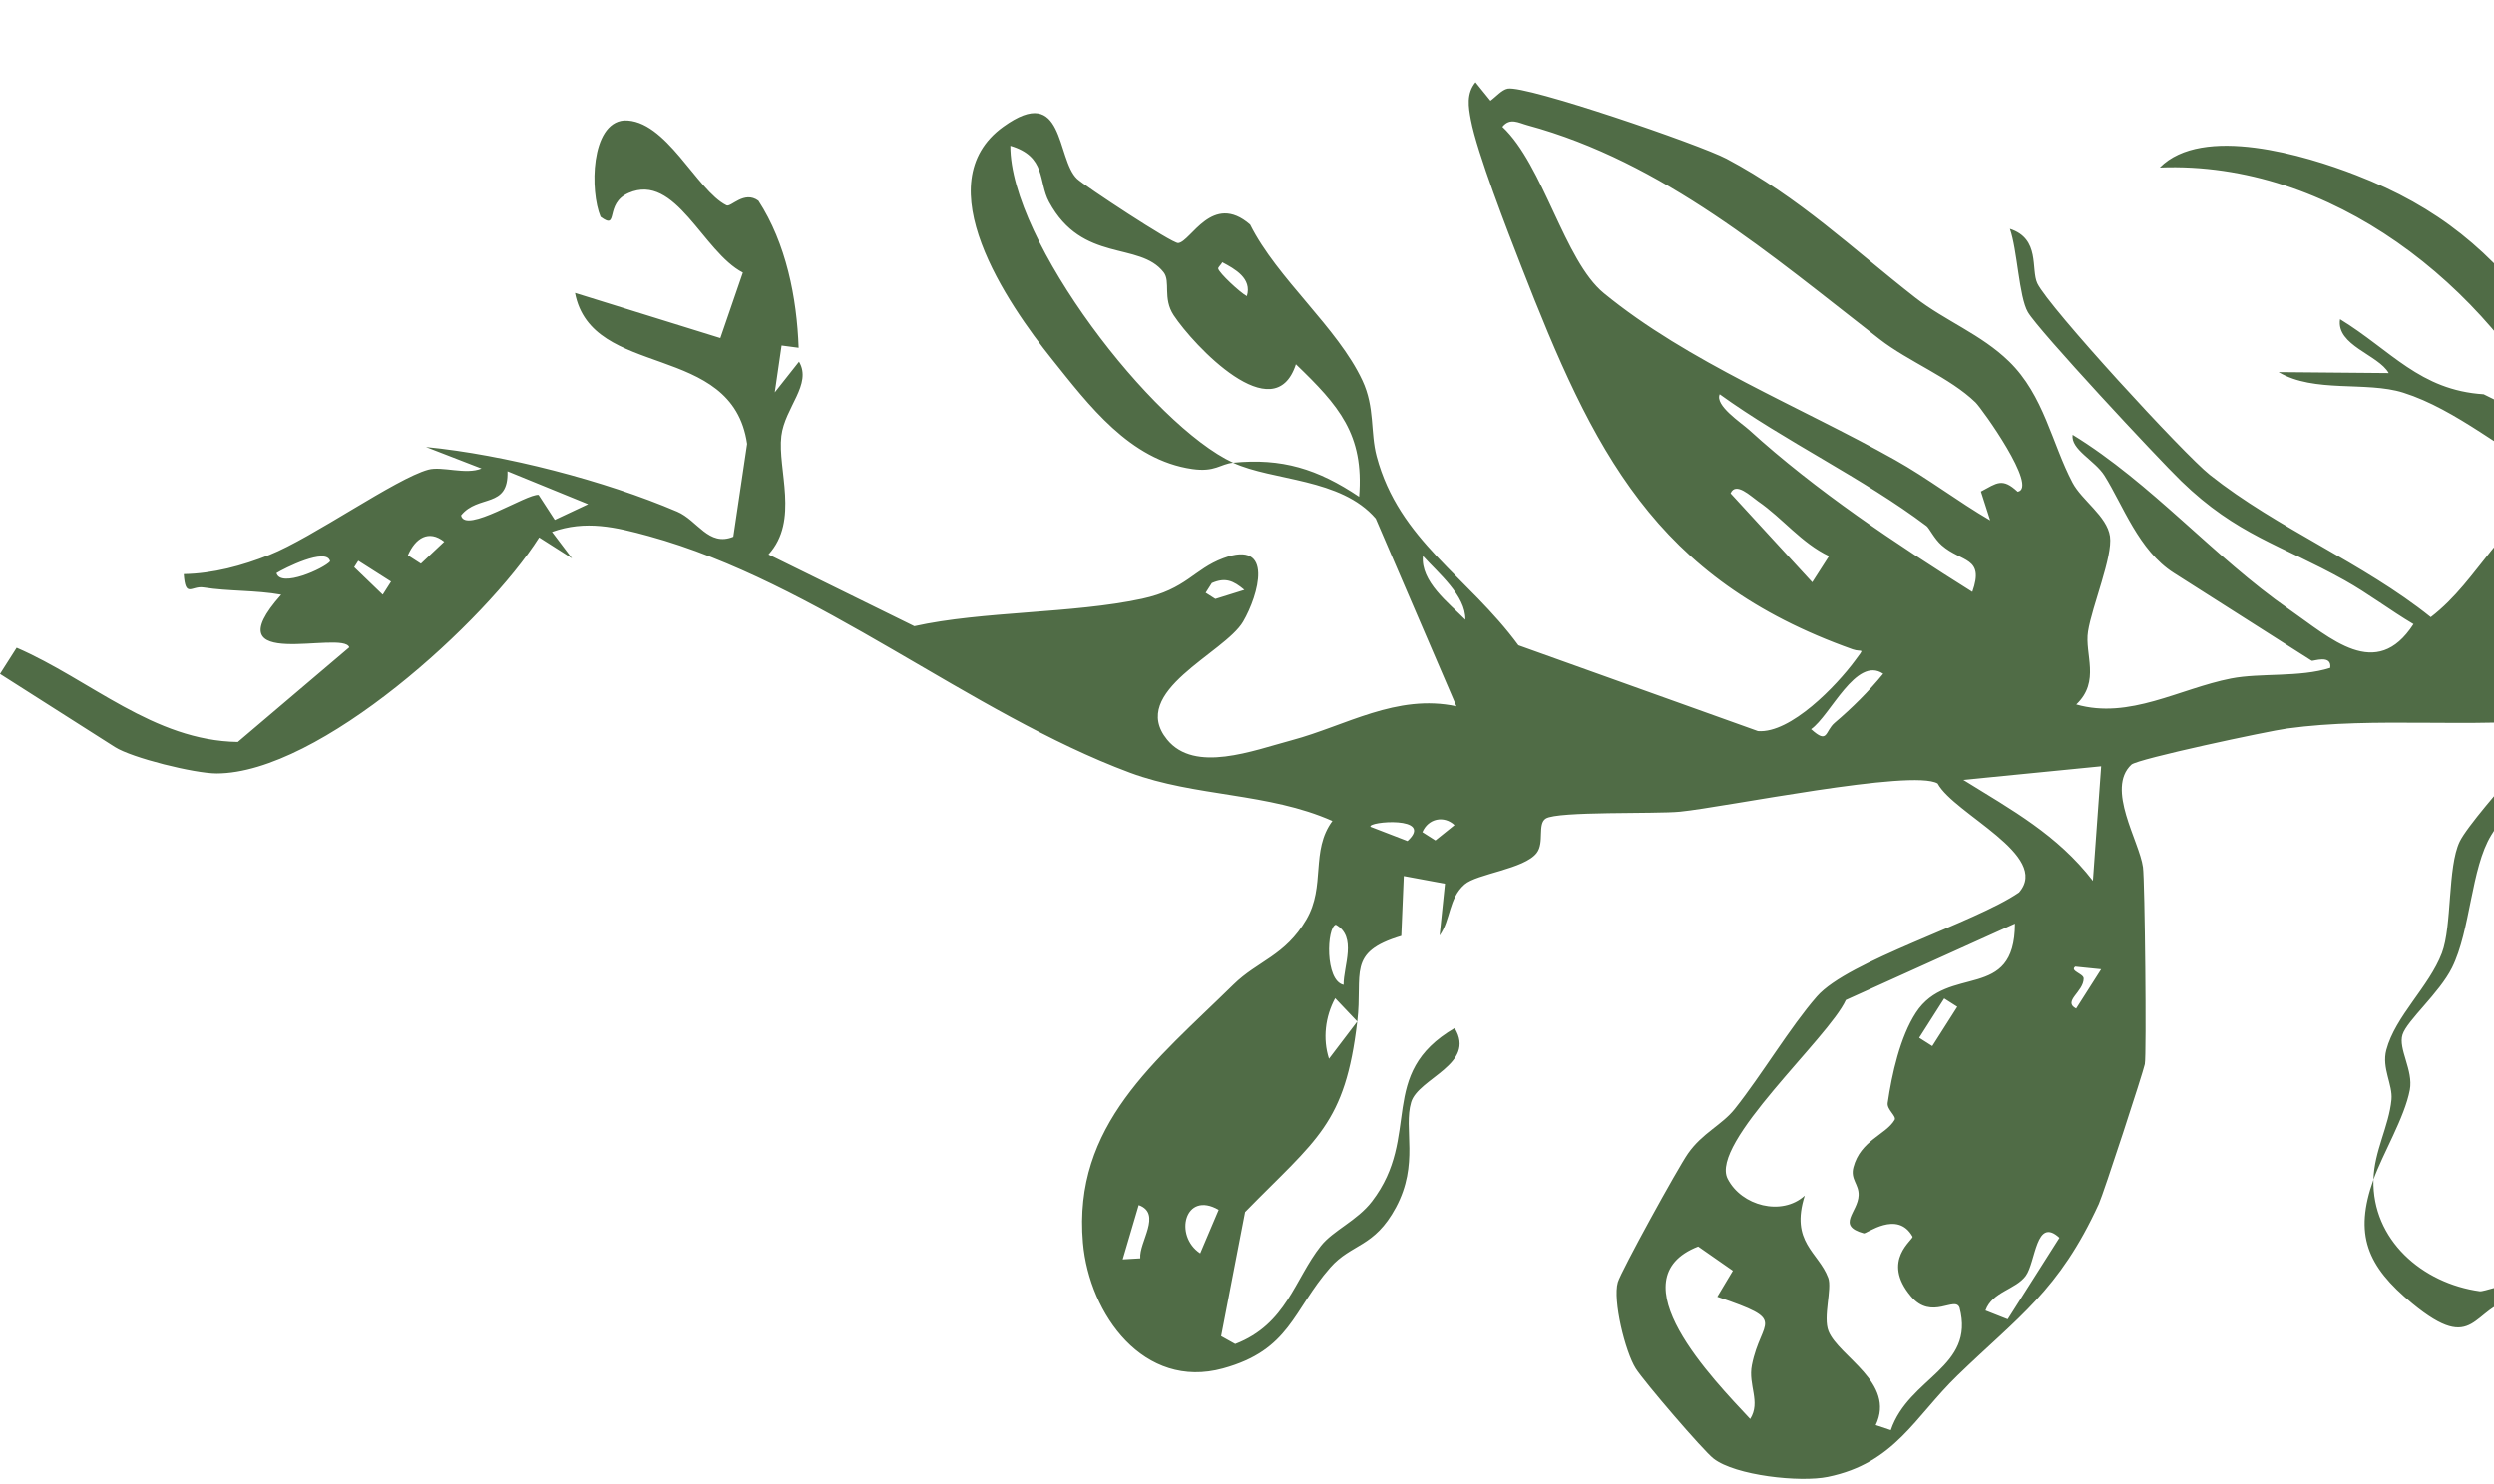
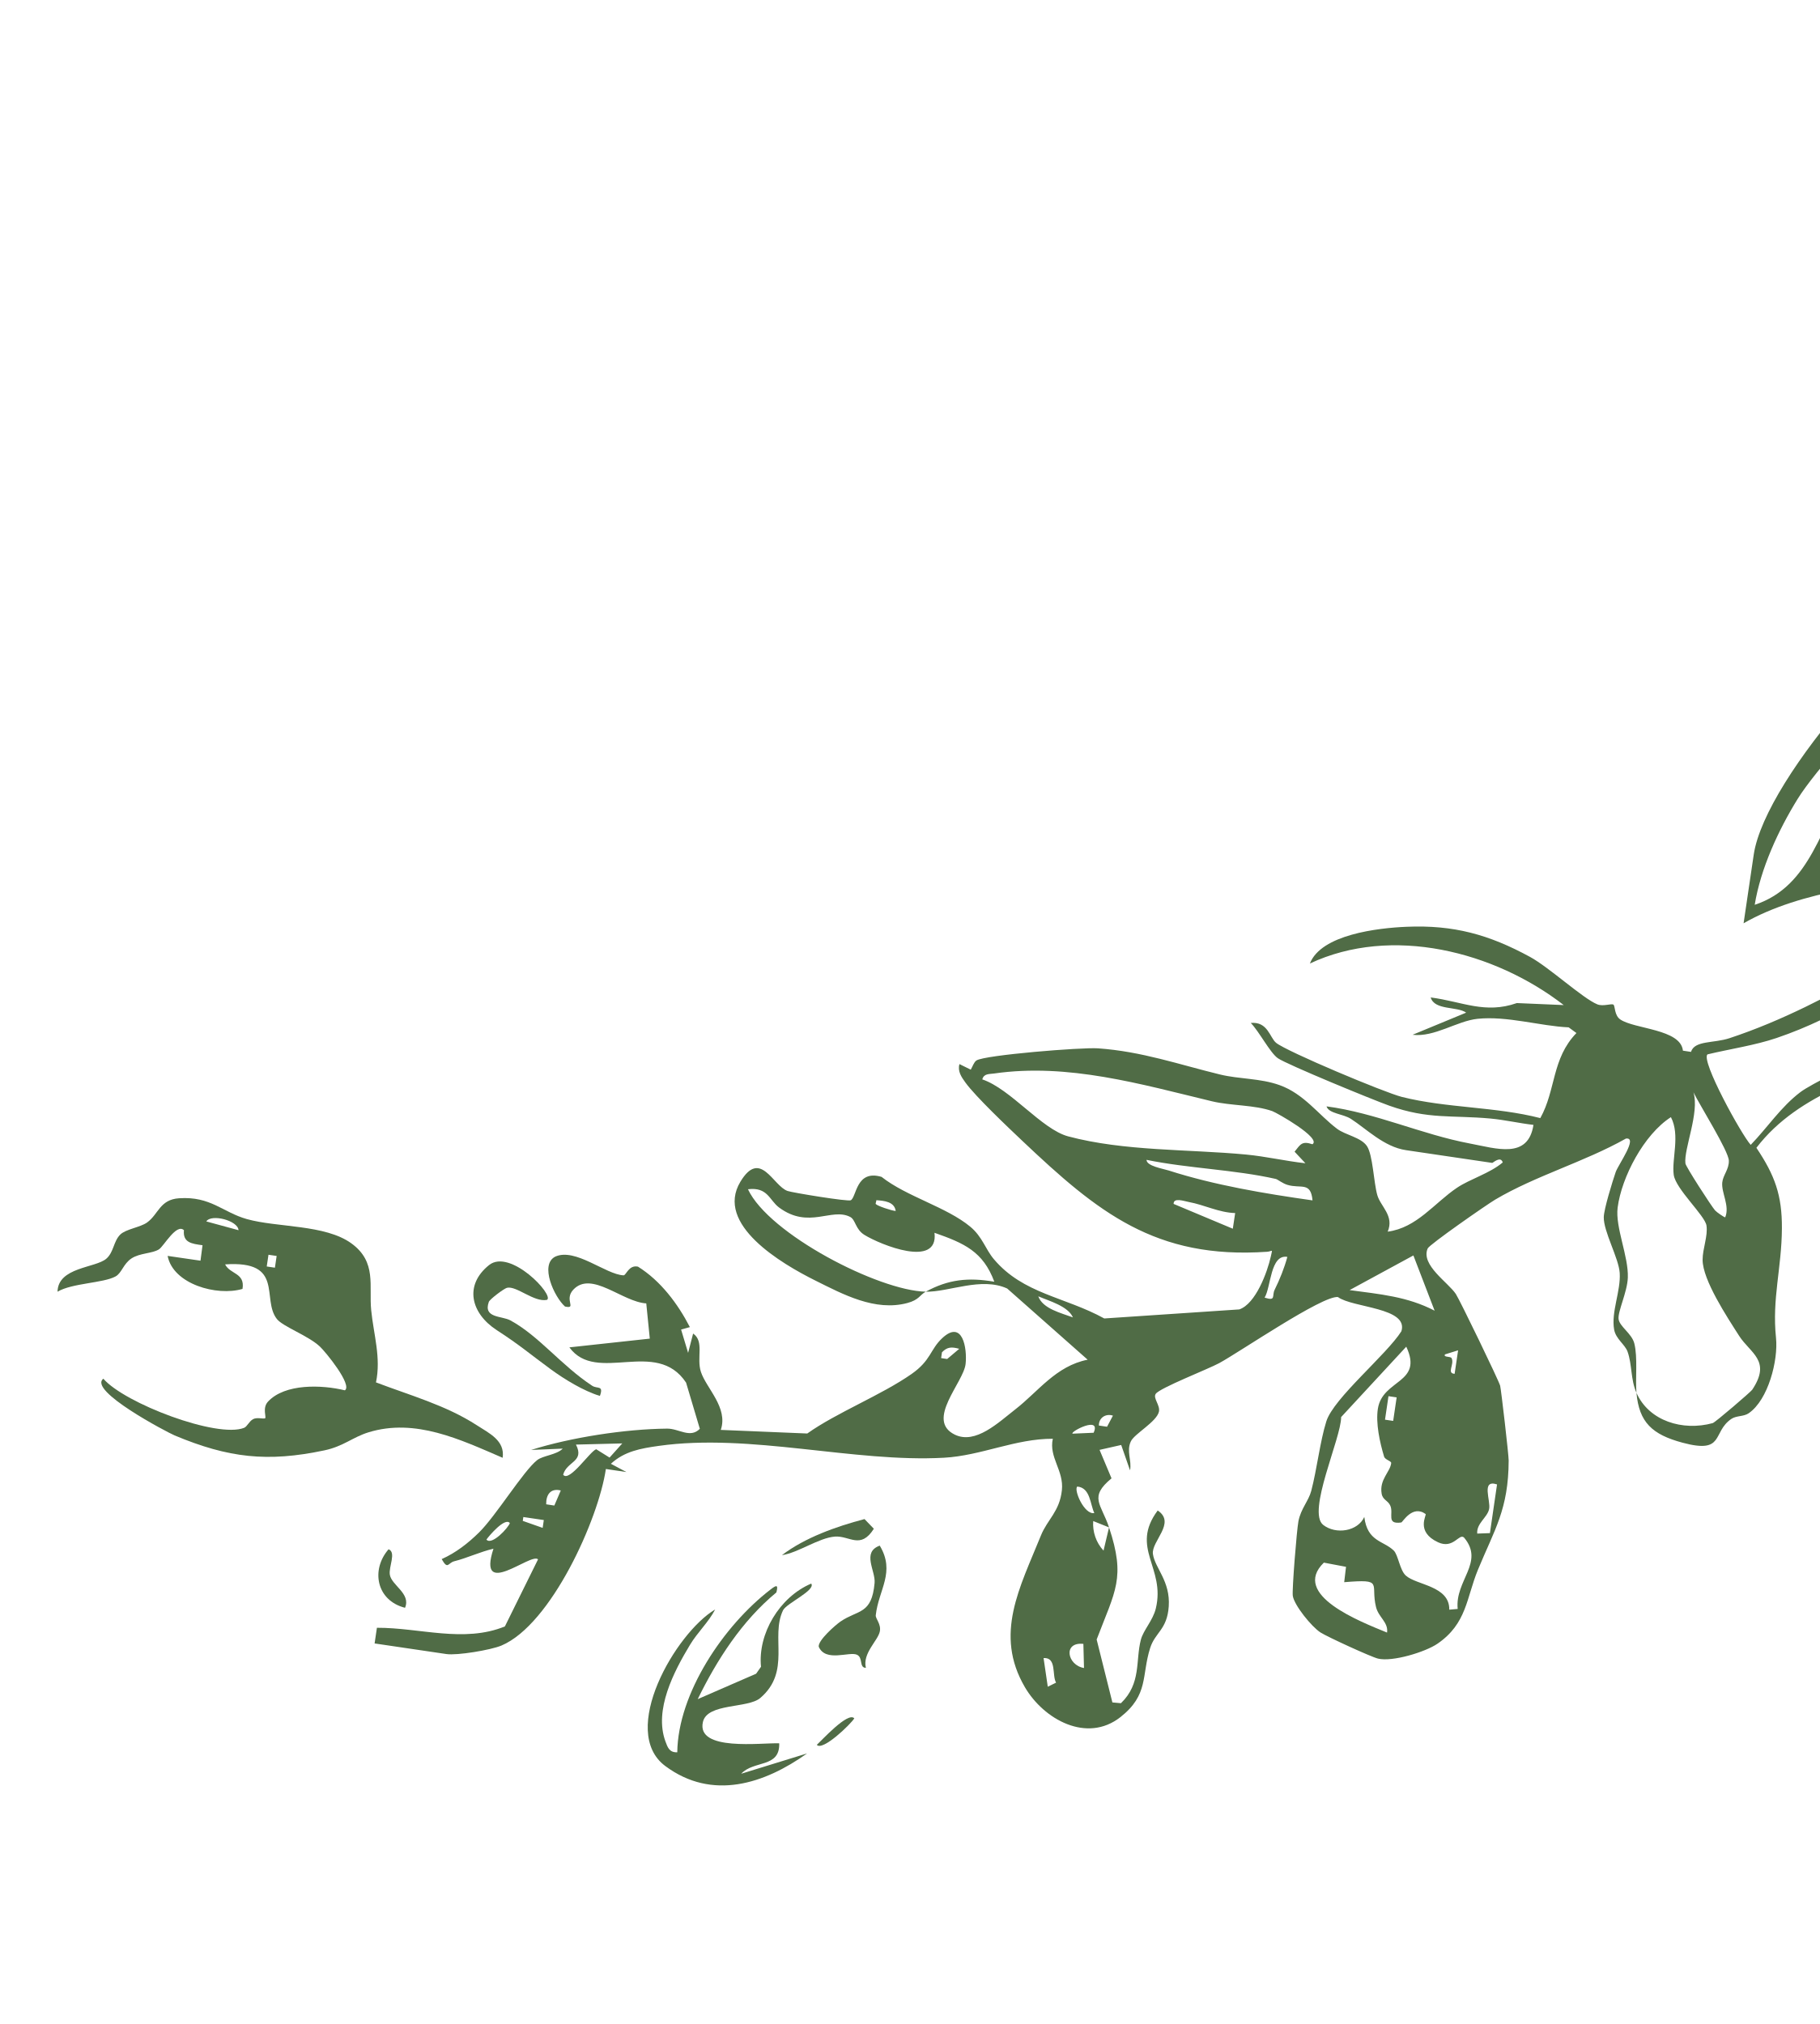
- <svg xmlns="http://www.w3.org/2000/svg" width="116" height="69" viewBox="0 0 116 69" fill="none">
-   <path d="M63.128 47.517C62.565 52.311 61.252 52.976 57.91 56.39L56.796 62.164L57.451 62.529C59.844 61.604 60.21 59.508 61.435 57.965C62.009 57.243 63.124 56.793 63.813 55.893C66.153 52.842 63.998 49.97 67.658 47.831C68.687 49.515 65.967 50.156 65.633 51.278C65.263 52.516 66.019 54.14 64.924 56.18C63.917 58.054 62.862 57.846 61.871 58.974C60.128 60.956 60.007 62.812 56.881 63.666C53.218 64.67 50.665 61.177 50.371 57.82C49.893 52.34 53.73 49.381 57.37 45.806C58.496 44.699 59.768 44.476 60.757 42.784C61.672 41.222 60.94 39.599 61.971 38.195C58.989 36.87 55.595 37.08 52.555 35.948C45.122 33.183 38.009 27.094 30.177 24.942C28.635 24.52 27.241 24.186 25.675 24.746L26.605 25.977L25.077 25.004C22.604 28.902 14.839 35.981 10.076 35.984C9.037 35.984 6.137 35.261 5.346 34.757L-0 31.353L0.775 30.135C4.205 31.623 7.14 34.462 11.063 34.518L16.246 30.117C15.965 29.283 9.801 31.349 13.079 27.669C11.902 27.456 10.64 27.518 9.463 27.332C8.903 27.244 8.627 27.852 8.546 26.711C9.918 26.685 11.26 26.322 12.537 25.814C14.523 25.026 18.403 22.268 19.918 21.852C20.561 21.677 21.664 22.102 22.397 21.798L19.813 20.797C23.462 21.151 28.127 22.363 31.499 23.804C32.449 24.211 32.958 25.446 34.109 24.97L34.75 20.654C34.062 15.872 27.523 17.672 26.744 13.629L33.506 15.729L34.553 12.682C32.691 11.723 31.424 8.019 29.239 8.978C28.089 9.483 28.808 10.738 27.933 10.088C27.434 8.902 27.466 5.731 29.026 5.605C30.979 5.544 32.396 8.864 33.793 9.555C33.998 9.658 34.611 8.85 35.276 9.341C36.561 11.32 37.064 13.84 37.147 16.181L36.353 16.076L36.036 18.257L37.164 16.829C37.785 17.882 36.502 18.958 36.342 20.286C36.154 21.836 37.191 24.215 35.744 25.796L42.527 29.133C45.683 28.43 49.902 28.551 53.118 27.858C55.186 27.411 55.515 26.486 56.895 25.971C59.28 25.079 58.534 27.698 57.818 28.921C56.957 30.394 52.465 32.172 54.284 34.407C55.569 35.985 58.28 34.919 60.089 34.436C62.579 33.77 64.962 32.263 67.74 32.859L63.986 24.125C62.361 22.233 59.192 22.383 57.352 21.529C59.614 21.303 61.287 21.816 63.214 23.111C63.45 20.209 62.268 18.868 60.273 16.949C59.264 20.057 55.511 16.058 54.59 14.667C54.066 13.874 54.461 13.102 54.123 12.668C52.995 11.219 50.344 12.264 48.794 9.395C48.285 8.452 48.677 7.28 46.992 6.782C46.974 11.226 53.618 19.794 57.353 21.528C56.752 21.588 56.518 21.976 55.45 21.822C52.545 21.401 50.644 18.854 48.926 16.708C46.88 14.15 43 8.537 46.666 5.896C49.527 3.836 49.119 7.398 50.099 8.321C50.439 8.64 54.525 11.339 54.802 11.309C55.395 11.244 56.385 8.923 58.145 10.45C59.403 12.969 62.214 15.233 63.368 17.708C63.956 18.967 63.728 20.105 64.029 21.233C65.075 25.15 68.278 26.823 70.624 30.021L81.764 34.012C83.287 34.131 85.423 31.899 86.284 30.729C86.757 30.087 86.607 30.364 86.168 30.209C76.932 26.921 74.098 20.955 70.762 12.4C70.127 10.773 68.705 7.12 68.413 5.578C68.299 4.978 68.197 4.348 68.629 3.828L69.324 4.687C69.567 4.515 69.85 4.178 70.124 4.125C70.99 3.959 79.068 6.73 80.301 7.384C83.708 9.191 86.149 11.555 89.085 13.848C90.465 14.924 92.144 15.552 93.442 16.815C95.069 18.397 95.438 20.638 96.394 22.454C96.832 23.285 98 24.011 98.137 24.953C98.273 25.896 97.302 28.203 97.117 29.376C96.947 30.438 97.706 31.695 96.57 32.774C99.045 33.482 101.369 32.038 103.772 31.566C105.142 31.298 106.953 31.526 108.383 31.072C108.473 30.428 107.576 30.774 107.522 30.741L101.106 26.655C99.472 25.615 98.742 23.494 97.881 22.127C97.435 21.418 96.308 20.919 96.4 20.23C100.088 22.493 102.946 25.898 106.472 28.351C108.404 29.695 110.524 31.717 112.256 29.037C111.172 28.395 110.154 27.615 109.052 26.998C106.079 25.339 104.049 24.901 101.452 22.384C100.371 21.337 94.814 15.373 94.321 14.524C93.903 13.805 93.831 11.617 93.483 10.648C94.911 11.108 94.452 12.537 94.761 13.185C95.289 14.29 101.576 21.135 102.78 22.091C105.948 24.607 109.89 26.171 113.059 28.713C115.38 26.93 116.206 24.18 119.157 22.925L118.749 22.18C116.518 21.075 114.265 19.054 111.779 18.27C110.056 17.727 107.633 18.3 105.982 17.314L111.104 17.359C110.634 16.508 108.646 16.072 108.841 14.852C111.209 16.3 112.551 18.156 115.52 18.345L119.196 20.159C115.665 13.252 108.43 7.479 100.456 7.793C102.444 5.788 107.216 7.226 109.579 8.144C113.422 9.634 115.873 11.681 118.315 14.978C119.452 16.514 120.967 20.269 121.908 21.276C122.297 21.694 123.103 21.676 123.191 21.878C123.269 22.057 122.854 22.793 123.177 23.338C123.957 24.656 127.652 26.248 127.011 28.128L127.61 28.513C128.339 27.676 129.737 28.607 131.204 28.729C141.043 29.549 150.09 26.969 159.699 27.146C161.55 27.18 163.528 27.11 165.077 28.347C160.625 30.03 155.545 28.576 150.938 29.03C145.309 29.586 140.953 30.817 134.974 30.367C132.995 30.22 130.808 29.634 128.833 29.299C128.054 29.591 128.524 37.14 128.882 38.326C130.865 37.482 132.732 36.232 134.848 35.693C137.073 35.126 151.147 34.717 153.346 35.143C156.429 35.742 159.477 37.55 162.943 37.025C165.626 36.619 168.821 35.07 171.649 34.805C171.984 31.594 174.919 29.527 170.485 28.483C163.687 26.883 161.351 25.915 154.907 23.29C149.56 21.112 142.421 18.972 136.666 19.692L140.068 14.348C143.912 8.311 162.145 -0.397 169.403 0.014C174.972 0.329 184.47 6.121 188.832 9.573C189.951 10.46 190.469 11.627 191.358 12.423C193.315 14.176 195.364 15.887 197.409 17.537C197.87 17.674 201.184 16.837 201.947 16.64C205.188 15.803 207.832 14.864 211.091 14.12L216.329 12.927C216.899 14.238 215.552 14.289 214.941 14.922C212.855 17.074 212.808 17.108 209.858 18.014C207.201 18.829 206.846 18.392 204.713 18.355C204.404 18.35 198.9 19.354 198.656 19.545C197.623 20.358 197.689 21.986 196.801 22.896L187.034 30.96L187.268 32.6C183.136 30.695 184.266 35.318 183.418 37.259C182.309 39.794 179.8 42.001 180.259 45.297C183.034 44.569 186.088 44.235 188.383 42.325C189.171 42.261 186.996 46.433 186.674 47.05C186.317 47.736 185.615 48.142 185.331 48.687C184.749 49.803 183.96 53.077 183.204 53.822C183.127 53.898 182.375 54.139 182.387 53.745C182.915 52.353 181.729 52.806 181.469 52.133C180.866 50.568 183.198 46.646 180.283 46.609L179.545 47.424C178.299 41.127 182.073 36.198 183.55 30.282C181.623 28.552 179.305 27.278 176.68 26.937L176.302 27.1C176.022 27.643 176.037 28.527 175.73 28.995C175.072 29.999 174.138 28.949 175.334 31.729C172.346 34.314 174.289 34.963 174.846 37.324C175.423 39.773 172.893 41.797 172.145 43.687C171.861 44.403 172.206 45.307 172.039 46.073C171.745 47.426 171.259 48.756 170.965 50.111C170.11 48.84 171.039 47.55 171.234 46.252C171.351 45.478 171.102 44.566 171.268 43.883C172.001 40.876 175.182 37.714 172.053 34.929C168.458 37.067 163.693 38.391 159.45 37.832C156.819 37.484 154.07 36.269 151.689 35.951C150.112 35.742 148.64 36.495 147.104 36.563C141.08 36.828 134.809 35.615 129.227 38.769C129.664 41.699 129.493 43.607 128.233 46.342C126.711 49.646 124.786 51.812 123.628 55.229C122.973 57.162 120.671 60.103 118.597 60.524C118.059 60.633 117.527 60.274 116.993 60.385C114.931 60.813 115.173 63.084 112.202 60.645C110.076 58.901 109.489 57.425 110.394 54.884C110.328 57.669 112.647 59.708 115.352 60.077C115.582 60.108 119.572 58.824 119.765 58.699C122.428 56.966 120.991 55.606 120.755 53.767C120.502 51.787 119.94 47.848 120.698 46.176C121.123 45.239 122.036 44.388 122.303 43.46C122.555 42.581 121.217 39.353 121.594 38.111C122.016 36.715 123.618 35.052 123.544 33.222C120.736 33.709 117.336 36.465 115.873 38.854C114.927 40.396 114.915 43.286 114.046 45.025C113.458 46.206 111.956 47.475 111.746 48.136C111.535 48.797 112.257 49.791 112.086 50.705C111.845 51.991 110.818 53.691 110.395 54.882C110.426 53.558 111.116 52.397 111.233 51.157C111.299 50.459 110.769 49.697 110.993 48.849C111.412 47.27 112.982 45.903 113.576 44.343C114.055 43.082 113.836 40.342 114.404 39.157C114.727 38.484 116.445 36.505 117.049 35.846C117.536 35.314 120.212 33.716 119.133 33.42C114.931 33.903 110.537 33.326 106.385 33.892C105.496 34.013 99.42 35.308 99.135 35.574C97.934 36.691 99.507 39.136 99.672 40.347C99.759 40.989 99.844 49.056 99.758 49.506C99.686 49.875 97.839 55.532 97.62 56.011C95.764 60.058 93.881 61.248 91.048 63.991C89.056 65.918 88.133 68.073 85.015 68.712C83.73 68.977 80.714 68.653 79.697 67.859C79.207 67.478 76.46 64.27 76.081 63.668C75.587 62.885 75.003 60.49 75.247 59.657C75.4 59.136 78.036 54.346 78.509 53.668C79.183 52.703 80.083 52.348 80.686 51.591C81.945 50.008 83.258 47.79 84.506 46.361C85.966 44.689 91.835 42.949 93.909 41.52C95.403 39.805 90.896 37.876 90.122 36.451C88.944 35.765 80.224 37.558 78.136 37.764C77.011 37.875 72.465 37.734 71.9 38.081C71.493 38.333 71.848 39.199 71.474 39.685C70.896 40.438 68.688 40.648 68.119 41.149C67.365 41.814 67.489 42.774 66.958 43.527L67.208 41.113L65.292 40.758L65.176 43.542C62.618 44.31 63.392 45.278 63.128 47.524L62.1 46.442C61.638 47.291 61.513 48.333 61.812 49.257L63.128 47.524L63.128 47.517ZM52.219 58.592L53.037 58.544C52.971 57.782 54.065 56.464 52.964 56.066L52.22 58.59L52.219 58.592ZM56.682 56.287C55.108 55.377 54.583 57.494 55.823 58.312L56.682 56.287ZM12.861 26.664C13.046 27.369 15.078 26.448 15.356 26.116C15.201 25.439 13.187 26.457 12.861 26.664ZM16.474 26.389L17.801 27.668L18.188 27.059L16.664 26.089L16.474 26.389ZM80.598 59.12L78.984 57.994C75.106 59.505 79.7 64.19 81.403 66.017C81.907 65.215 81.296 64.454 81.482 63.511C81.912 61.338 83.217 61.471 79.874 60.331L80.597 59.122L80.598 59.12ZM18.971 25.835L19.576 26.225L20.662 25.202C19.942 24.632 19.322 25.029 18.971 25.835ZM87.242 66.302L87.945 66.537C88.782 64.072 91.878 63.628 91.144 60.841C90.932 60.276 89.85 61.452 88.887 60.317C87.461 58.638 89.031 57.663 88.956 57.531C88.252 56.278 86.81 57.416 86.689 57.381C85.378 57.017 86.422 56.404 86.447 55.608C86.465 55.088 86.056 54.876 86.205 54.308C86.537 53.048 87.713 52.8 88.123 52.102C88.225 51.928 87.756 51.623 87.801 51.31C87.993 49.978 88.381 48.236 89.113 47.114C90.609 44.821 93.713 46.639 93.718 42.971L85.854 46.524C85.065 48.276 79.511 53.187 80.355 54.843C80.999 56.106 82.873 56.593 83.941 55.625C83.25 57.802 84.584 58.251 85.031 59.449C85.221 59.959 84.778 61.275 85.049 61.937C85.53 63.12 88.184 64.326 87.242 66.305L87.242 66.302ZM21.444 23.977C21.631 24.86 24.507 22.958 25.05 23.025L25.804 24.186L27.355 23.457L23.604 21.926C23.664 23.681 22.237 22.984 21.444 23.979L21.444 23.977ZM62.129 43.021C61.706 43.132 61.61 45.623 62.491 45.819C62.484 44.942 63.133 43.579 62.129 43.021ZM92.348 60.971L93.382 61.379L95.787 57.587C94.687 56.575 94.691 58.715 94.222 59.357C93.753 59.999 92.663 60.094 92.349 60.97L92.348 60.971ZM63.743 38.466L65.464 39.13C66.748 37.952 63.581 38.217 63.743 38.466ZM66.158 38.717L66.763 39.102L67.652 38.388C67.16 37.929 66.427 38.078 66.157 38.716L66.158 38.717ZM56.076 27.578L56.528 27.866L57.877 27.445C57.361 27.013 56.993 26.853 56.364 27.128L56.077 27.58L56.076 27.578ZM89.265 48.281L89.874 48.668L91.037 46.84L90.429 46.453L89.265 48.281ZM96.914 45.519C96.916 46.15 95.921 46.588 96.564 46.922L97.728 45.094L96.523 44.971C96.255 45.174 96.911 45.3 96.913 45.52L96.914 45.519ZM66.181 25.866C66.065 27.06 67.389 28.06 68.156 28.832C68.187 27.721 66.877 26.641 66.181 25.866ZM84.237 33.924C85.035 34.647 84.868 34.023 85.336 33.625C86.135 32.946 86.931 32.159 87.591 31.345C86.331 30.497 85.134 33.301 84.235 33.923L84.237 33.924ZM91.319 36.285C93.595 37.696 95.69 38.839 97.344 40.981L97.728 35.651L91.319 36.285ZM56.661 12.501C56.716 12.714 57.664 13.601 57.992 13.778C58.244 12.953 57.435 12.513 56.851 12.203C56.804 12.31 56.645 12.435 56.661 12.501ZM80.49 22.952L84.29 27.09L85.069 25.874C83.779 25.259 82.921 24.116 81.769 23.322C81.439 23.094 80.731 22.392 80.491 22.951L80.49 22.952ZM89.608 24.473C86.665 22.25 83.001 20.523 79.985 18.345C79.749 18.863 80.978 19.663 81.358 20.007C84.467 22.838 88.179 25.304 91.735 27.539C92.314 25.897 91.241 26.182 90.313 25.37C89.968 25.069 89.734 24.568 89.608 24.473ZM69.879 5.9C71.793 7.692 72.751 12.126 74.598 13.641C78.525 16.859 83.735 18.922 88.138 21.397C89.659 22.251 91.064 23.333 92.566 24.21L92.136 22.868C92.884 22.472 93.124 22.21 93.845 22.878C94.822 22.703 92.185 19.016 91.887 18.725C90.692 17.565 88.771 16.829 87.423 15.781C82.406 11.887 77.365 7.539 71.04 5.825C70.629 5.714 70.234 5.46 69.879 5.9ZM123.56 42.514C123.617 42.712 124.054 43.462 124.113 43.44C124.924 42.646 124.716 41.269 125.187 40.448C125.526 39.858 126.234 39.596 126.539 38.864C126.882 38.043 126.295 33.216 126.285 31.951C126.019 33.856 123.364 36.312 122.958 37.574C122.867 37.854 123.42 42.019 123.56 42.514ZM157.898 5.459C155.008 6.321 148.127 9.551 145.682 11.27C142.96 13.184 140.091 15.75 138.253 18.548C143.552 18.996 146.505 14.15 150.507 11.745C151.614 11.079 158.995 8.243 160.171 8.026C161.175 7.84 162.408 7.933 163.538 7.832C163.897 7.801 164.65 7.385 164.648 8.103C163.442 8.454 162.079 8.544 160.907 8.969C155.715 10.851 152.019 13.62 148.12 17.518C147.889 17.749 147.239 18.087 147.54 18.448C149.035 18.3 151.419 19.322 152.8 19.097C157.266 18.364 164.194 11.025 167.626 10.878C168.593 10.836 169.522 11.456 170.531 10.994C170.889 10.431 167.244 8.175 169.073 6.85L171.856 6.899C172.271 6.416 171.348 6.138 170.994 5.972C167.123 4.148 161.919 4.262 157.897 5.461L157.898 5.459ZM155.25 19.495C158.021 20.817 159.994 19.756 162.677 19.264C163.307 19.148 163.871 19.558 164.345 19.418C166.296 18.843 169.411 14.554 172.133 15.221C172.936 14.072 170.733 13.447 171.964 12.119C171.565 11.714 171.429 11.881 171.014 11.972C168.708 12.48 161.841 16.006 159.338 17.252C157.961 17.937 156.673 18.88 155.25 19.495ZM161.223 21.58C161.918 22.851 163.156 22.759 164.118 23.41C164.882 23.927 165.345 24.69 166.356 25.289C168.538 26.581 171.32 26.72 173.609 27.75C174.577 26.773 172.659 26.711 172.24 25.828L173.137 24.455C169.976 21.635 173.663 23.168 175.003 22.825C175.675 22.653 176.154 21.957 176.898 21.909C176.409 20.957 175.454 20.308 176.437 19.266C179.627 20.001 183.051 22.942 183.113 17.701C184.568 17.049 185.897 18.557 186.393 19.816C186.672 20.522 187.919 24.119 188.016 24.695C188.197 25.776 187.49 27.356 188.527 28.255C189.159 28.801 189.085 28.238 189.485 27.863C191.777 25.721 192.267 25.298 191.625 22.189C191.538 21.771 190.978 21.467 190.885 21.046C190.512 19.317 190.752 15.524 188.476 14.969C187.911 15.382 186.052 15.382 185.827 15.49C185.465 15.663 183.393 17.291 183.079 17.394C180.724 18.171 173.884 16.132 171.322 16.893C169.939 17.304 168.296 18.933 166.947 19.631C165.151 20.56 163.116 20.942 161.222 21.583L161.223 21.58ZM179.438 23.318C179.289 24.871 177.699 24.739 177.193 26.176L181.138 27.397L181.542 26.355L182.523 26.558L182.905 25.958C181.949 24.556 180.949 24.011 179.436 23.317L179.438 23.318ZM175.167 11.405C175.613 12.569 176.301 13.581 176.462 14.94L179.258 14.832C177.207 13.189 178.726 12.601 178.727 12.219C178.729 11.896 177.342 10.353 177.787 9.38L176.886 9.12L174.79 10.451C175.241 10.685 175.065 11.14 175.167 11.405Z" fill="#506C46" />
+ <svg xmlns="http://www.w3.org/2000/svg" width="382" height="425" viewBox="0 0 382 425" fill="none">
+   <path d="M232.868 320.709C236.403 331.342 234.192 333.963 230.273 344.262L233.577 357.476L235.372 357.64C239.689 353.471 238.406 348.711 239.553 344.318C240.09 342.264 242.083 340.282 242.696 337.745C244.783 329.14 237.21 325.078 243.092 317.173C247.017 319.773 241.704 323.647 242.089 326.322C242.511 329.277 245.779 332.003 245.411 337.32C245.072 342.207 242.556 342.746 241.509 346.045C239.666 351.84 241.247 355.868 235.257 360.566C228.239 366.077 219.179 361.074 215.198 354.262C208.703 343.145 214.156 333.347 218.567 322.433C219.93 319.054 222.491 317.405 222.973 312.918C223.422 308.776 220.207 306.029 221.067 302.112C213.225 302.079 206.007 305.667 198.228 306.095C179.215 307.147 157.594 300.891 138.317 303.608C134.524 304.144 131.141 304.732 128.271 307.365L131.531 309.099L127.219 308.462C125.683 318.978 115.733 341.107 105.312 345.525C103.037 346.487 95.975 347.649 93.741 347.319L78.658 345.09L79.144 341.801C88.129 341.763 97.374 345.035 106.015 341.518L112.978 327.431C111.534 325.931 100.102 336.002 103.615 325.2C100.827 325.842 98.128 327.142 95.368 327.839C94.055 328.172 94.056 329.711 92.744 327.38C95.721 326.053 98.296 324.043 100.585 321.788C104.147 318.287 109.895 308.874 112.797 306.592C114.028 305.627 116.866 305.502 118.167 304.181L111.517 304.463C119.854 301.829 131.267 300.066 140.078 299.981C142.562 299.96 144.903 302.094 146.95 300.022L144.061 290.324C137.799 280.873 125.28 290.727 119.556 282.92L136.442 281.085L135.702 273.686C130.675 273.39 124.219 266.748 120.391 270.795C118.376 272.926 121.198 274.907 118.637 274.347C116.365 272.308 113.283 265.587 116.571 263.876C120.783 261.939 127.186 267.629 130.929 267.794C131.48 267.821 132.019 265.548 133.961 265.97C138.741 268.953 142.347 273.803 144.858 278.665L143.015 279.181L144.49 284.075L145.539 280.018C147.944 281.664 146.208 285.122 147.178 288.073C148.308 291.516 152.943 295.574 151.348 300.251L169.508 301.007C175.716 296.599 185.067 292.947 191.416 288.505C195.496 285.646 195.296 283.39 197.805 281.025C202.137 276.934 203.108 283.149 202.757 286.394C202.338 290.3 194.278 298.212 200.479 301.241C204.859 303.381 209.731 298.62 213.209 295.925C217.996 292.214 221.714 286.826 228.385 285.51L211.485 270.561C206.05 268.076 199.264 271.327 194.388 271.231C199.112 268.657 203.283 268.19 208.787 269.138C206.42 262.797 202.499 261.062 196.224 258.862C197.109 266.354 184.919 261.395 181.521 259.311C179.586 258.123 179.682 256.13 178.511 255.527C174.601 253.516 169.841 258.176 163.597 253.559C161.543 252.042 161.236 249.205 157.054 249.717C161.433 259.109 184.491 271.029 194.388 271.227C193.133 271.91 193.006 272.945 190.516 273.61C183.742 275.413 177.049 271.802 171.156 268.865C164.135 265.365 150.065 257.117 155.461 248.149C159.672 241.152 162.321 249.045 165.384 250.083C166.446 250.443 178.069 252.35 178.645 252.03C179.879 251.344 179.738 245.53 185.107 247.12C190.363 251.27 198.765 253.444 203.752 257.596C206.29 259.708 206.922 262.319 208.705 264.42C214.888 271.714 223.559 272.278 231.872 276.85L260.219 274.951C263.669 273.791 266.124 267.104 266.845 263.837C267.242 262.045 267.188 262.766 266.075 262.846C242.594 264.466 230.46 254.505 214.654 239.546C211.646 236.702 204.902 230.313 202.73 227.331C201.884 226.169 201.035 224.935 201.463 223.438L203.837 224.607C204.197 224.019 204.482 223.045 205.03 222.679C206.76 221.526 227.19 219.89 230.539 220.128C239.792 220.783 247.483 223.509 256.189 225.626C260.277 226.618 264.575 226.389 268.673 227.85C273.804 229.68 276.84 234.066 280.74 237.012C282.523 238.359 285.801 238.81 287.037 240.671C288.274 242.532 288.443 248.3 289.202 250.946C289.888 253.345 292.799 255.293 291.386 258.622C297.505 257.823 301.155 252.623 305.944 249.401C308.674 247.566 312.865 246.368 315.542 244.086C315.098 242.646 313.48 244.207 313.329 244.185L295.227 241.51C290.618 240.829 286.91 237.03 283.667 234.944C281.985 233.861 279.026 233.854 278.539 232.315C288.86 233.671 298.5 238.207 308.656 240.117C314.22 241.163 320.868 243.465 321.994 236.206C318.983 235.854 315.981 235.153 312.956 234.871C304.8 234.125 299.922 235.082 291.738 232.178C288.33 230.97 270.24 223.537 268.318 222.203C266.687 221.072 264.355 216.524 262.631 214.801C266.212 214.449 266.629 217.888 267.95 218.969C270.202 220.811 290.765 229.428 294.351 230.329C303.786 232.702 313.967 232.351 323.43 234.778C326.735 228.866 325.807 222.299 331.017 216.917L329.383 215.723C323.403 215.459 316.463 213.282 310.243 213.932C305.933 214.383 301.202 217.837 296.609 217.284L307.862 212.635C305.987 211.275 301.203 212.195 300.416 209.443C307.038 210.304 311.821 212.976 318.504 210.624L328.351 211.046C313.758 199.744 292.185 194.267 275.05 202.318C277.406 196.244 289.278 194.857 295.36 194.605C305.251 194.19 312.651 196.237 321.272 200.93C325.288 203.118 332.335 209.636 335.397 210.89C336.664 211.41 338.41 210.627 338.804 210.972C339.151 211.276 338.975 213.215 340.224 214.065C343.242 216.122 352.91 216.058 353.377 220.618L355.07 220.876C355.832 218.434 359.818 219.103 363.148 218.001C385.495 210.615 402.725 196.793 423.927 188.263C428.012 186.62 432.27 184.639 436.89 185.815C428.821 193.49 416.259 195.129 406.631 200.355C394.866 206.742 386.559 213.374 373.028 217.964C368.551 219.487 363.182 220.279 358.527 221.4C357.113 222.738 365.649 238.23 367.611 240.4C371.111 236.781 373.954 232.416 378.047 229.319C382.353 226.059 412.743 212.158 417.977 211.021C425.32 209.429 433.787 210.419 440.849 206.099C446.318 202.758 451.767 196.531 457.692 193.35C455.232 186.265 459.6 179.186 448.859 181.09C432.393 184.012 426.317 184.134 409.607 184.566C395.741 184.925 377.992 187.024 366.114 193.875L368.246 179.449C370.655 163.15 401.892 127.887 418.183 122.03C430.682 117.536 457.225 120.957 470.202 124.198C473.533 125.032 475.826 127.015 478.564 127.871C484.59 129.757 490.774 131.467 496.889 133.054C498.033 132.915 504.454 128.079 505.928 126.956C512.189 122.189 517.038 117.758 523.43 113.17L533.706 105.8C536.257 108.037 533.36 109.392 532.652 111.295C530.228 117.767 530.158 117.883 524.603 122.527C519.601 126.708 518.389 126.116 513.685 128.014C513.006 128.289 501.959 135.507 501.615 136.135C500.163 138.808 501.925 142.18 500.889 144.924L487.534 170.986L489.677 174.228C478.743 174.038 485.81 182.743 485.886 187.624C485.979 194.001 482.683 200.981 486.966 207.509C492.314 203.403 498.665 199.868 501.786 193.714C503.448 192.847 502.836 203.664 502.745 205.265C502.645 207.043 501.515 208.55 501.434 209.963C501.271 212.856 502.799 220.495 501.886 222.767C501.795 222.998 500.387 224.203 500.023 223.361C499.793 219.937 497.648 221.989 496.412 220.812C493.535 218.067 494.738 207.632 488.323 210.256L487.518 212.658C478.529 200.527 481.887 186.633 479.237 172.782C473.299 170.918 466.96 170.378 460.878 172.089L460.211 172.783C460.14 174.19 461.052 176.04 460.846 177.313C460.404 180.039 457.316 178.689 462.698 183.447C458.729 191.669 463.626 191.237 467.192 195.702C470.891 200.335 467.367 206.948 467.609 211.63C467.7 213.402 469.355 214.992 469.75 216.762C470.451 219.889 470.71 223.144 471.415 226.276C468.28 224.387 469.029 220.804 468.165 217.886C467.652 216.144 466.201 214.45 465.886 212.856C464.501 205.833 468.315 196.214 458.7 193.237C452.959 201.079 443.848 208.288 434.009 211.038C427.906 212.741 420.682 212.724 415.155 214.26C411.497 215.279 409.025 218.232 405.731 219.799C392.813 225.939 377.885 229.189 368.806 241.016C372.676 246.791 374.199 250.975 374.161 257.914C374.116 266.294 372.058 272.647 372.923 280.929C373.411 285.614 371.298 293.95 367.178 296.761C366.11 297.488 364.589 297.226 363.529 297.954C359.444 300.766 362.231 305.335 353.306 302.941C346.919 301.23 344.166 298.66 343.619 292.461C346.245 298.398 353.346 300.552 359.633 298.825C360.167 298.676 367.621 292.272 367.92 291.827C372.023 285.704 367.527 284.167 365.182 280.507C362.659 276.562 357.514 268.773 357.509 264.543C357.506 262.174 358.659 259.531 358.32 257.327C357.998 255.238 351.86 249.668 351.448 246.698C350.985 243.362 352.838 238.369 350.856 234.577C345.195 238.205 340.496 247.171 339.669 253.567C339.134 257.696 341.981 263.805 341.809 268.278C341.695 271.314 339.671 275.383 339.868 276.972C340.065 278.562 342.634 279.991 343.167 282.077C343.918 285.013 343.362 289.552 343.62 292.457C342.372 289.633 342.727 286.545 341.751 283.82C341.201 282.288 339.283 281.17 338.93 279.174C338.277 275.455 340.354 271.116 340.102 267.276C339.896 264.171 336.693 258.592 336.757 255.565C336.795 253.847 338.585 248.082 339.253 246.131C339.789 244.558 344.055 238.707 341.4 239.082C332.686 243.993 322.496 246.847 313.975 251.887C312.15 252.966 300.142 261.328 299.782 262.152C298.265 265.621 304.137 269.323 305.703 271.726C306.533 272.999 314.741 289.939 314.998 290.968C315.208 291.813 316.791 305.459 316.788 306.673C316.753 316.931 313.815 321.185 310.343 329.598C307.901 335.507 308.024 340.91 301.837 345.148C299.287 346.896 292.367 349.007 289.351 348.274C287.9 347.925 278.699 343.702 277.27 342.783C275.411 341.589 271.751 337.076 271.458 335.093C271.276 333.852 272.28 321.305 272.64 319.435C273.156 316.775 274.774 315.193 275.339 313.037C276.52 308.532 277.189 302.635 278.497 298.464C280.029 293.584 291.143 284.475 294.261 279.538C295.824 274.537 284.044 274.643 280.932 272.353C277.672 271.998 260.375 283.858 256.01 286.228C253.659 287.503 243.572 291.418 242.681 292.674C242.04 293.583 243.678 295.081 243.343 296.453C242.827 298.577 238.203 301.065 237.458 302.65C236.469 304.751 237.693 306.66 237.28 308.741L235.428 303.416L230.883 304.444L233.397 310.423C228.564 314.415 231.219 315.739 232.875 320.723L229.551 319.392C229.382 321.611 230.146 323.924 231.718 325.599L232.875 320.723L232.868 320.709ZM220.008 354.18L221.753 353.321C220.849 351.775 221.934 347.98 219.127 348.16L220.009 354.176L220.008 354.18ZM227.485 345.183C223.133 344.721 224.089 349.673 227.617 350.249L227.485 345.183ZM102.14 323.282C103.245 324.597 106.776 320.772 107.054 319.813C106.041 318.529 102.646 322.543 102.14 323.282ZM109.77 319.354L113.946 320.823L114.188 319.181L109.889 318.546L109.77 319.354ZM282.633 329.003L277.983 328.122C270.997 334.903 285.71 340.53 291.251 342.808C291.557 340.648 289.464 339.609 288.933 337.448C287.713 332.465 290.701 331.536 282.254 332.228L282.633 329.007L282.633 329.003ZM114.686 315.873L116.397 316.134L117.754 312.97C115.613 312.434 114.65 313.848 114.686 315.873ZM304.312 338L306.084 337.845C305.465 331.867 311.799 328.064 307.421 322.863C306.396 321.868 305.199 325.351 301.962 323.848C297.17 321.627 299.637 318.116 299.341 317.908C296.556 315.915 294.532 319.651 294.231 319.691C291.002 320.137 292.675 317.876 291.94 316.174C291.461 315.061 290.357 314.991 290.118 313.657C289.591 310.691 291.918 309.078 292.121 307.224C292.172 306.763 290.841 306.554 290.628 305.852C289.725 302.864 288.841 298.829 289.326 295.785C290.321 289.561 298.921 290.519 295.285 282.776L281.609 297.558C281.625 301.987 274.355 317.492 277.849 320.205C280.513 322.273 285.098 321.563 286.472 318.532C287.126 323.764 290.491 323.477 292.659 325.59C293.583 326.489 293.923 329.677 295.173 330.823C297.403 332.873 304.409 332.959 304.316 338.005L304.312 338ZM118.247 309.661C119.535 311.353 123.937 304.675 125.193 304.313L127.997 306.063L130.666 303.089L120.936 303.334C122.812 306.98 118.996 306.833 118.251 309.666L118.247 309.661ZM226.211 312.148C225.396 312.774 227.664 318.119 229.785 317.715C228.899 315.872 228.963 312.395 226.211 312.148ZM310.184 322.023L312.851 321.924L314.345 311.697C310.932 310.581 313.068 315.092 312.68 316.881C312.292 318.671 310.003 319.88 310.185 322.019L310.184 322.023ZM225.213 301.042L229.639 300.849C231.279 297.174 224.612 300.667 225.213 301.042ZM230.748 299.335L232.456 299.587L233.69 297.257C232.158 296.743 230.702 297.738 230.744 299.334L230.748 299.335ZM197.61 285.174L198.886 285.363L201.419 283.224C199.861 282.792 198.895 282.796 197.794 283.958L197.614 285.179L197.61 285.174ZM290.821 298.105L292.537 298.359L293.266 293.424L291.55 293.17L290.821 298.105ZM304.81 285.192C305.442 286.52 303.702 288.367 305.44 288.476L306.169 283.541L303.412 284.399C303.026 285.075 304.587 284.733 304.81 285.196L304.81 285.192ZM218.019 272.202C218.953 274.827 222.845 275.71 225.291 276.628C224.254 274.257 220.314 273.19 218.019 272.202ZM265.542 272.474C268.008 273.26 267.021 272.098 267.649 270.825C268.724 268.652 269.682 266.255 270.317 263.924C266.716 263.304 266.886 270.328 265.538 272.473L265.542 272.474ZM283.386 270.894C289.77 271.762 295.49 272.232 301.239 275.219L296.781 263.619L283.386 270.894ZM183.899 252.824C184.232 253.223 187.187 254.216 188.08 254.285C187.812 252.31 185.605 252.131 184.017 252.019C184.022 252.289 183.798 252.699 183.899 252.824ZM246.433 252.797L258.863 258.007L259.358 254.72C255.923 254.617 252.911 252.999 249.599 252.392C248.651 252.218 246.402 251.393 246.433 252.793L246.433 252.797ZM267.898 247.557C259.248 245.596 249.512 245.346 240.746 243.545C240.746 244.856 244.229 245.405 245.403 245.78C255.023 248.872 265.597 250.637 275.6 252.056C275.235 248.055 273.171 249.652 270.332 248.798C269.277 248.482 268.269 247.641 267.898 247.557ZM206.258 226.651C212.227 228.659 218.735 237.126 224.283 238.612C236.075 241.762 249.526 241.288 261.623 242.43C265.799 242.824 269.95 243.804 274.108 244.263L271.833 241.831C273.076 240.303 273.34 239.528 275.584 240.269C277.548 238.994 268.11 233.657 267.169 233.32C263.401 231.979 258.464 232.207 254.473 231.246C239.623 227.677 224.269 223.173 208.723 225.417C207.714 225.563 206.598 225.394 206.258 226.651ZM360.131 254.166C360.451 254.53 362.154 255.709 362.262 255.607C363.246 253.181 361.421 250.47 361.636 248.3C361.792 246.742 363.081 245.533 363.02 243.707C362.953 241.656 356.87 232.016 355.588 229.356C356.901 233.623 353.534 241.263 353.9 244.303C353.981 244.977 359.332 253.251 360.131 254.166ZM398.423 144.177C392.956 148.673 381.111 161.862 377.469 167.754C373.415 174.314 369.689 182.386 368.451 189.991C380.492 186.027 382.134 173.068 388.499 164.286C390.259 161.856 403.592 149.035 405.949 147.486C407.959 146.164 410.751 145.219 413.123 143.959C413.878 143.56 415.111 141.984 415.821 143.501C413.533 145.36 410.639 146.813 408.496 148.794C399.008 157.575 393.673 166.842 389.016 178.677C388.74 179.378 387.656 180.694 388.673 181.177C391.796 179.48 398.03 179.427 400.827 177.673C409.871 171.989 417.734 150.088 425.096 146.597C427.172 145.613 429.82 146.059 431.569 144.15C431.793 142.632 421.573 141.248 424.259 136.758L430.397 134.284C430.825 132.879 428.529 133.147 427.589 133.127C417.305 132.863 406.031 137.927 398.422 144.181L398.423 144.177ZM406.585 176.243C413.963 176.465 417.226 172.397 422.606 168.875C423.87 168.046 425.511 168.389 426.408 167.653C430.106 164.633 432.659 152.698 439.278 151.585C439.892 148.416 434.449 149.138 435.825 145.197C434.548 144.713 434.416 145.191 433.599 145.766C429.059 148.974 417.537 162.775 413.299 167.723C410.967 170.444 409.087 173.628 406.585 176.243ZM421.729 175.108C424.512 177.147 427.129 175.805 429.882 176.287C432.068 176.67 433.841 177.851 436.648 178.177C442.708 178.883 448.932 176.598 454.965 176.65C456.112 173.691 451.854 175.339 450.059 173.864L450.658 170.136C440.935 167.114 450.528 166.934 453.118 164.968C454.418 163.984 454.775 162.072 456.355 161.28C454.338 159.726 451.603 159.241 452.719 156.13C460.43 154.727 470.847 157.759 465.77 146.645C468.305 143.921 472.714 145.871 475.051 148.067C476.362 149.298 482.668 155.732 483.454 156.856C484.926 158.971 484.949 162.959 488.111 163.894C490.036 164.461 489.316 163.343 489.818 162.182C492.703 155.537 493.356 154.192 488.857 148.227C488.253 147.425 486.725 147.304 486.103 146.5C483.569 143.199 480.321 134.974 474.789 135.91C473.962 137.306 469.896 139.029 469.51 139.465C468.891 140.166 465.976 145.52 465.39 146.028C461.009 149.85 444.014 151.884 439.166 155.865C436.548 158.012 434.573 162.969 432.316 165.693C429.308 169.317 425.236 172.008 421.728 175.116L421.729 175.108ZM463.313 161.9C464.531 165.314 460.922 166.509 461.242 170.01L471.091 168.931L470.938 166.357L473.287 165.878L473.526 164.256C470.039 162.185 467.309 161.963 463.309 161.899L463.313 161.9ZM442.121 140.722C444.256 142.766 446.766 144.263 448.471 146.981L454.483 144.163C448.361 142.597 451.101 139.949 450.722 139.142C450.404 138.459 445.836 136.489 445.843 134.024L443.611 134.309L440.349 139.06C441.567 139.135 441.635 140.258 442.121 140.722Z" fill="#506C46" />
+   <path d="M21.707 289.505C26.125 294.644 45.611 302.082 51.269 299.81C51.887 299.56 52.279 298.492 53.107 298.012C53.936 297.531 55.346 298.005 55.666 297.812C55.985 297.619 55.034 295.648 56.27 294.317C59.834 290.476 67.586 290.765 72.418 291.939C74.055 290.815 68.344 283.849 67.171 282.752C64.725 280.455 59.396 278.563 58.142 276.969C54.841 272.771 59.829 264.633 47.267 265.496C48.326 267.605 51.485 267.245 50.921 270.645C45.53 272.243 36.332 269.635 35.198 263.713L42.099 264.72L42.526 261.473C40.214 261.169 38.371 260.905 38.621 258.32C37.061 256.803 34.375 261.71 33.379 262.339C31.956 263.233 29.346 263.096 27.612 264.244C25.878 265.392 25.577 267.312 24.254 268.032C21.671 269.442 15.132 269.416 12.079 271.233C12.188 266.055 20.038 266.271 22.32 264.306C23.9 262.945 23.816 260.656 25.245 259.24C26.422 258.077 29.457 257.724 30.891 256.692C33.303 254.949 33.537 251.88 37.613 251.61C44.256 251.166 46.748 254.553 51.828 255.983C58.258 257.789 68.268 257.08 73.787 261.087C79.171 264.991 77.434 270.034 77.943 275.118C78.452 280.232 80.042 285.097 78.947 290.273C86.104 293.004 93.637 295.07 100.111 299.265C102.732 300.964 106.063 302.485 105.546 306.106C96.643 302.278 87.217 297.727 77.366 300.762C74.056 301.782 72.115 303.705 68.109 304.55C56.183 307.072 47.962 306.144 36.66 301.408C35.113 300.758 18.394 291.98 21.703 289.504L21.707 289.505ZM56.01 265.936L57.726 266.19L58.09 263.726L56.374 263.473L56.01 265.936ZM43.318 256.475L50.086 258.319C49.981 256.284 44.371 254.835 43.318 256.475Z" fill="#506C46" />
+   <path d="M150.163 337.965C148.766 340.655 146.504 342.695 144.881 345.386C141.49 351.011 137.295 359.035 139.726 365.66C140.188 366.917 140.551 368.012 142.212 367.95C142.364 355.563 151.927 341.354 161.784 333.775C162.978 332.855 163.479 332.626 163.021 334.38C155.783 340.368 150.547 348.517 146.505 356.786L158.768 351.447L159.794 349.988C159.103 343.064 163.662 335.351 170.341 332.523C171.35 333.924 165.125 336.664 164.418 338.136C161.717 343.775 166.171 350.935 159.654 356.537C157.055 358.775 148.531 357.571 147.601 361.565C146.147 367.831 159.949 365.907 163.622 366.062C163.765 371.295 158.319 369.567 155.637 372.451L169.473 368.183C160.54 374.545 149.579 378.179 139.698 370.833C129.876 363.533 141.851 342.905 150.155 337.96L150.163 337.965Z" fill="#506C46" />
+   <path d="M114.856 272.945C112.151 273.511 108.446 269.932 106.454 270.414C105.846 270.56 102.85 272.795 102.641 273.375C101.415 276.812 105.364 276.269 107.186 277.264C113.181 280.528 117.845 286.711 124.347 290.982C125.436 291.695 126.801 290.805 125.966 293.118C122.512 292.068 118.513 289.614 115.65 287.521C111.245 284.298 109.161 282.443 104.319 279.311C98.891 275.798 97.393 269.888 102.686 265.645C107.11 262.095 116.464 271.965 114.856 272.945Z" fill="#506C46" />
+   <path d="M176.526 340.464C180.153 337.985 183.055 339.067 183.645 332.387C183.874 329.828 180.897 325.943 184.729 324.549C188.068 330.131 184.491 333.76 183.891 339.166C183.809 339.896 185.062 341.017 184.744 342.576C184.345 344.533 181.066 347.13 181.817 350.218C180.329 350.18 181.295 348.088 179.938 347.461C178.346 346.724 173.37 349.088 171.919 345.787C171.705 344.461 175.448 341.198 176.522 340.463L176.526 340.464Z" fill="#506C46" />
+   <path d="M164.186 326.552C168.984 322.889 175.598 320.527 181.529 318.975L183.488 321.01C180.685 325.428 178.409 322.435 175.328 322.654C171.916 322.901 167.601 326.07 164.182 326.552L164.186 326.552Z" fill="#506C46" />
+   <path d="M81.594 325.314C83.25 325.976 81.593 328.961 81.855 330.648C82.205 332.896 86.329 334.598 85.047 337.605C79.005 336.066 77.85 329.601 81.594 325.314Z" fill="#506C46" />
+   <path d="M171.515 366.38C172.5 365.497 178.095 359.329 179.382 360.822C178.694 361.985 172.713 367.789 171.515 366.38Z" fill="#506C46" />
</svg>
